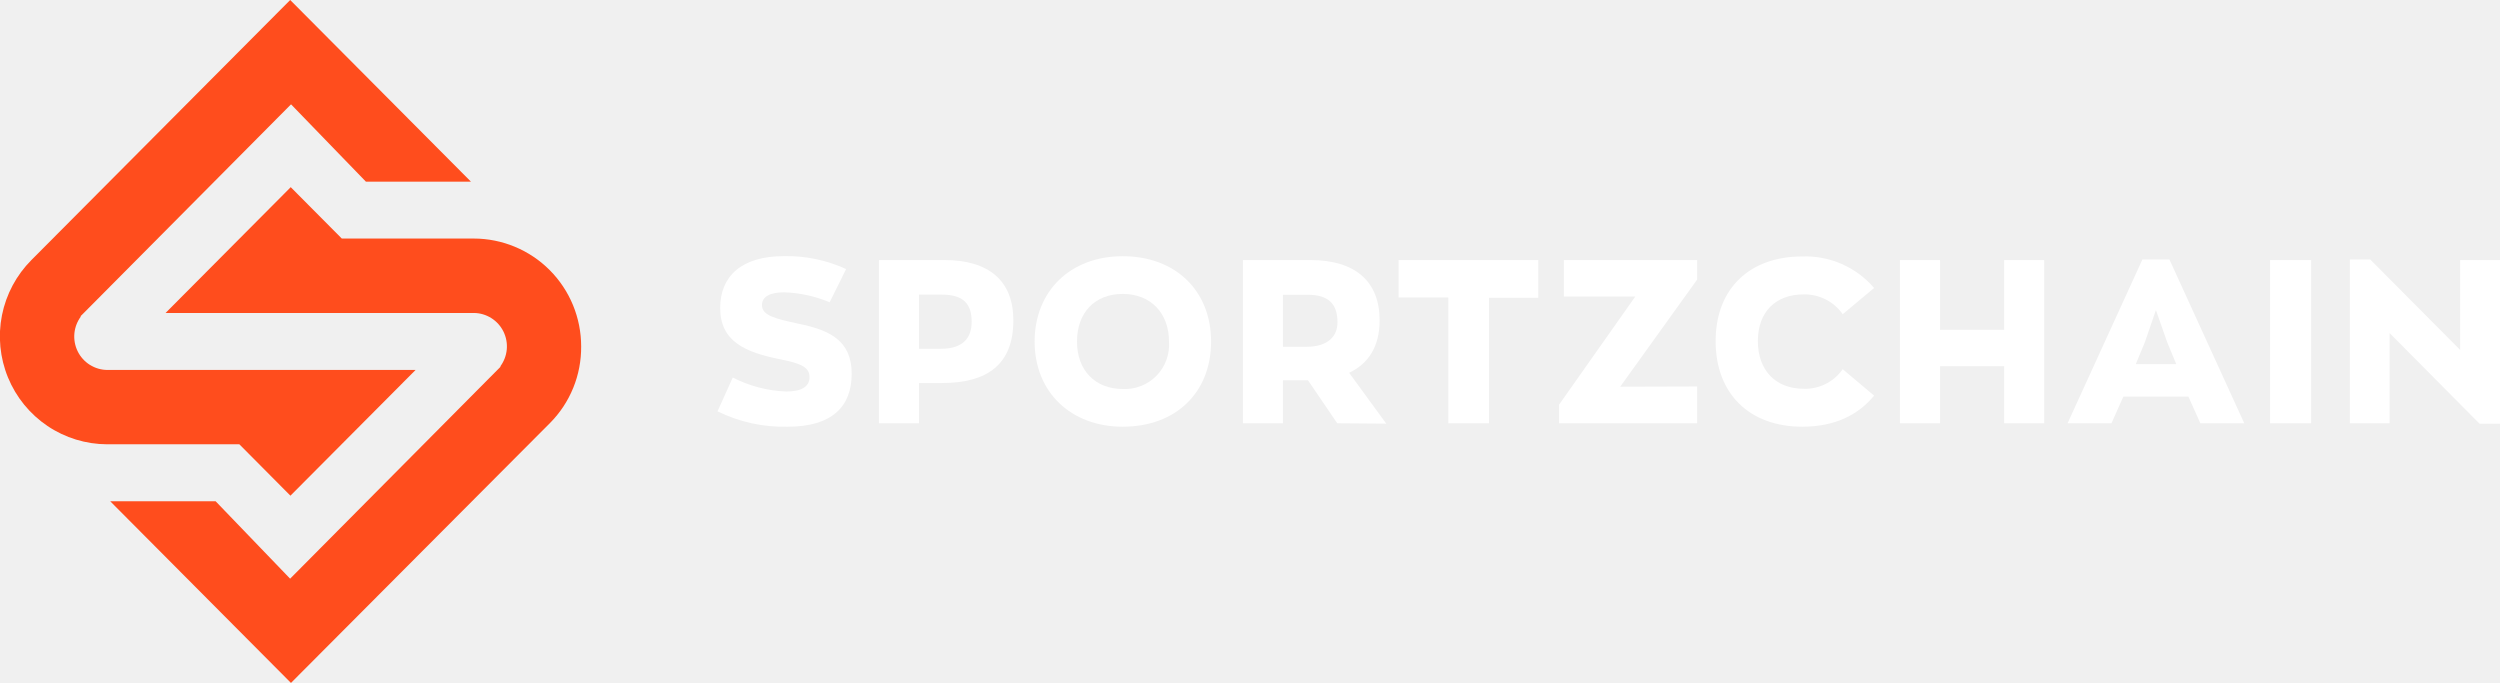
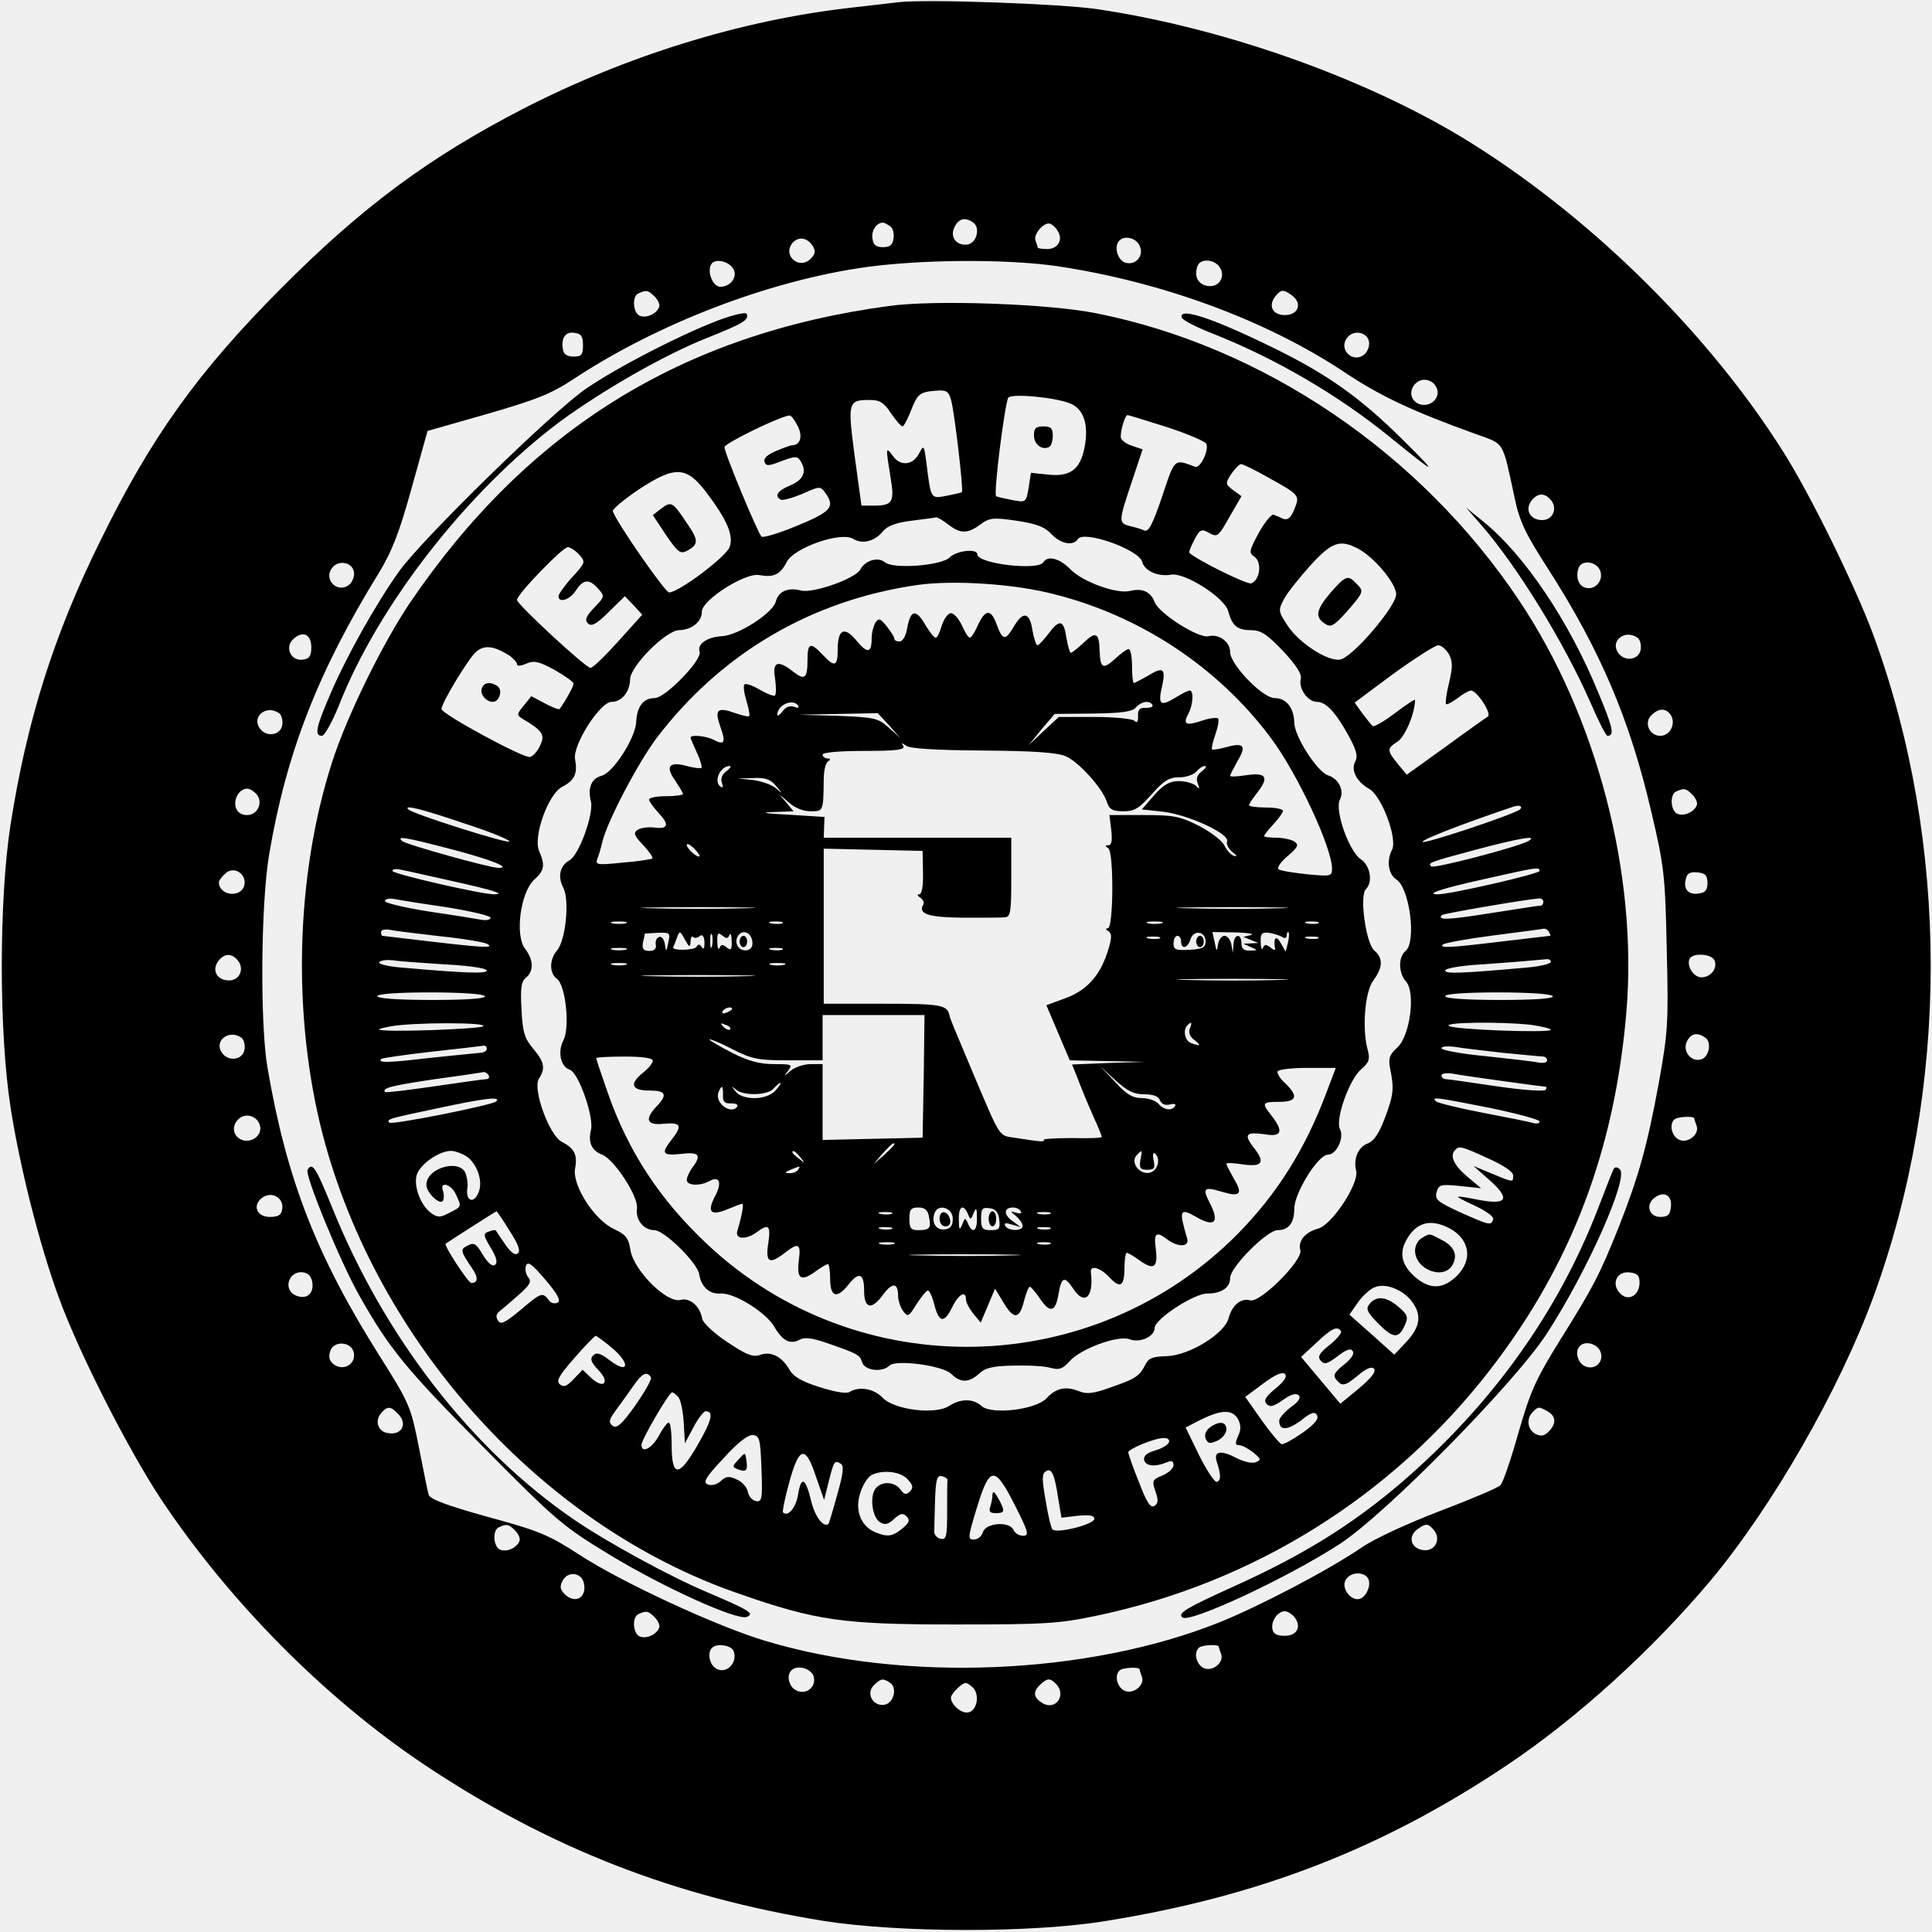
- <svg xmlns="http://www.w3.org/2000/svg" width="205" height="56" viewBox="0 0 205 56" fill="none">
-   <g clip-path="url(#clip0_426_1696)">
-     <path d="M47.655 28.405C47.655 27.244 47.428 26.095 46.987 25.022C46.545 23.95 45.897 22.975 45.08 22.154C44.262 21.333 43.292 20.681 42.224 20.237C41.155 19.792 40.01 19.562 38.854 19.561H38.329H28.028L23.84 15.347L13.576 25.664H38.854C39.36 25.667 39.855 25.812 40.284 26.081C40.714 26.351 41.059 26.735 41.284 27.19C41.508 27.645 41.602 28.154 41.555 28.66C41.508 29.166 41.321 29.648 41.017 30.054H41.066L40.123 31.001L23.79 47.452L17.683 41.105H9.039L23.859 56L45.111 34.676C45.927 33.852 46.573 32.873 47.009 31.796C47.446 30.72 47.665 29.567 47.655 28.405Z" fill="#FF4D1D" />
-     <path d="M9.326 36.432H19.627L23.815 40.647L34.078 30.336H8.801C8.295 30.333 7.799 30.188 7.37 29.919C6.941 29.649 6.595 29.265 6.371 28.81C6.147 28.355 6.053 27.846 6.1 27.34C6.147 26.834 6.334 26.352 6.638 25.946H6.588L7.532 24.999L23.865 8.555L30.003 14.895H38.616L23.796 0L2.575 21.324C1.343 22.56 0.503 24.135 0.161 25.849C-0.18 27.564 -0.007 29.342 0.657 30.958C1.322 32.575 2.449 33.957 3.896 34.932C5.343 35.906 7.046 36.428 8.788 36.432C8.963 36.432 9.139 36.432 9.314 36.432H9.326Z" fill="#FF4D1D" />
-     <path d="M58.837 33.729L60.087 30.957C61.445 31.654 62.938 32.045 64.462 32.105C65.662 32.105 66.381 31.747 66.381 30.92C66.381 30.092 65.631 29.803 64.056 29.477C61.075 28.894 59.056 27.984 59.056 25.25C59.056 22.666 60.787 21.004 64.275 21.004C66.035 20.965 67.781 21.328 69.382 22.064L68.031 24.786C66.842 24.285 65.571 24.008 64.281 23.971C63.137 23.971 62.481 24.334 62.481 25.012C62.481 25.858 63.512 26.122 65.463 26.542C68.056 27.069 69.838 27.934 69.838 30.65C69.838 33.365 68.188 34.99 64.6 34.99C62.606 35.043 60.628 34.611 58.837 33.729Z" fill="white" />
-     <path d="M83.095 26.272C83.095 29.841 81.007 31.409 77.232 31.409H75.357V34.708H72.075V21.324H77.426C81.101 21.324 83.095 23.03 83.095 26.272ZM79.676 26.385C79.676 24.917 79.001 24.159 77.232 24.159H75.357V28.599H77.157C78.964 28.599 79.676 27.708 79.676 26.385Z" fill="white" />
-     <path d="M84.839 28.009C84.839 23.895 87.746 21.01 92.065 21.01C96.384 21.01 99.309 23.832 99.309 28.009C99.309 32.186 96.421 34.99 92.065 34.99C87.821 34.99 84.839 32.161 84.839 28.009ZM95.859 28.009C95.859 25.689 94.371 24.102 92.065 24.102C89.758 24.102 88.314 25.651 88.314 28.009C88.314 30.368 89.802 31.898 92.065 31.898C92.577 31.923 93.088 31.839 93.565 31.651C94.042 31.464 94.475 31.177 94.833 30.809C95.192 30.442 95.468 30.003 95.645 29.52C95.822 29.037 95.895 28.522 95.859 28.009Z" fill="white" />
-     <path d="M109.654 34.708L107.254 31.183H105.203V34.708H101.922V21.324H107.441C111.135 21.324 113.129 23.08 113.129 26.266C113.129 28.398 112.229 29.816 110.629 30.568L113.673 34.739L109.654 34.708ZM105.203 28.436H107.122C108.941 28.436 109.673 27.533 109.673 26.441C109.673 24.949 108.979 24.171 107.216 24.171H105.203V28.436Z" fill="white" />
-     <path d="M118.761 24.391H114.686V21.324H126.137V24.422H122.099V34.708H118.761V24.391Z" fill="white" />
-     <path d="M139.163 31.691V34.708H127.843V33.184L134.094 24.315H128.237V21.324H139.163V22.929L132.856 31.71L139.163 31.691Z" fill="white" />
-     <path d="M140.682 27.972C140.682 23.651 143.482 21.029 147.783 21.029C148.895 20.989 150.002 21.201 151.023 21.648C152.043 22.095 152.95 22.767 153.677 23.613L151.102 25.764C150.741 25.25 150.26 24.833 149.7 24.55C149.141 24.267 148.521 24.126 147.895 24.14C145.601 24.14 144.145 25.576 144.145 27.972C144.145 30.367 145.607 31.879 147.895 31.879C148.521 31.901 149.142 31.766 149.702 31.485C150.262 31.205 150.743 30.788 151.102 30.273L153.677 32.443C152.383 34.011 150.483 34.99 147.783 34.99C143.482 34.99 140.682 32.312 140.682 27.972Z" fill="white" />
-     <path d="M155.796 21.324H159.083V27.044H164.34V21.324H167.622V34.708H164.34V30.029H159.083V34.708H155.796V21.324Z" fill="white" />
-     <path d="M179.448 32.519H174.116L173.141 34.708H169.541L175.679 21.274H177.892L184.03 34.708H180.429L179.448 32.519ZM175.135 29.86H178.454L177.704 28.047L176.785 25.425L175.885 28.047L175.135 29.86Z" fill="white" />
-     <path d="M186.148 21.324H189.511V34.708H186.148V21.324Z" fill="white" />
-     <path d="M205.019 21.324V34.745H203.325L195.949 27.313V34.708H192.687V21.274H194.355L201.731 28.693V21.324H205.019Z" fill="white" />
+ <svg xmlns="http://www.w3.org/2000/svg" version="1.0" width="512pt" height="512pt" viewBox="0 0 512 512" preserveAspectRatio="xMidYMid meet">
+   <g transform="translate(0,512) scale(0.1,-0.1)" fill="#000000" stroke="none">
+     <path d="M2380 5114 c-19 -2 -78 -9 -130 -15 -287 -33 -591 -127 -865 -268 -248 -128 -425 -259 -640 -475 -221 -222 -345 -395 -480 -671 -123 -249 -194 -476 -237 -750 -31 -200 -31 -550 0 -750 25 -160 77 -365 128 -504 54 -148 184 -403 272 -536 182 -272 433 -525 697 -702 330 -220 662 -350 1060 -414 199 -31 549 -32 744 0 407 65 735 192 1066 414 185 124 383 304 537 487 165 197 342 506 433 754 202 552 202 1201 0 1752 -47 128 -168 375 -240 488 -194 307 -495 607 -815 810 -267 170 -657 311 -1004 362 -97 14 -454 27 -526 18z m198 -583 c21 -13 11 -55 -14 -59 -30 -4 -48 21 -34 47 11 22 27 26 48 12z m-220 -10 c8 -4 12 -19 10 -32 -2 -18 -9 -24 -28 -24 -19 0 -26 6 -28 24 -3 20 11 41 28 41 3 0 11 -4 18 -9z m445 -13 c15 -23 1 -48 -28 -48 -14 0 -25 2 -25 4 0 2 -3 11 -6 19 -6 16 23 50 39 44 6 -2 15 -10 20 -19z m-649 -40 c8 -14 7 -21 -6 -34 -30 -30 -75 9 -48 42 16 18 39 15 54 -8z m865 3 c15 -27 -9 -56 -37 -47 -21 7 -31 44 -15 59 13 13 42 7 52 -12z m-1076 -63 c13 -20 -6 -48 -34 -48 -20 0 -36 40 -24 60 10 16 46 8 58 -12z m856 7 c278 -41 556 -143 765 -282 94 -63 182 -104 349 -164 75 -27 68 -15 101 -169 13 -62 29 -95 87 -185 140 -218 219 -403 276 -650 33 -140 36 -165 40 -360 5 -197 3 -221 -21 -355 -31 -168 -53 -247 -107 -384 -51 -127 -67 -157 -155 -298 -64 -103 -78 -134 -110 -245 -20 -71 -41 -133 -48 -139 -6 -7 -78 -37 -159 -68 -84 -32 -173 -73 -207 -96 -89 -61 -273 -157 -380 -200 -349 -139 -833 -159 -1200 -49 -129 38 -385 157 -495 229 -80 52 -106 63 -242 100 -108 30 -154 47 -157 59 -3 9 -14 66 -26 126 -21 106 -24 115 -103 240 -168 266 -247 468 -298 765 -20 115 -18 431 4 564 45 268 129 485 290 746 36 59 55 108 88 227 l42 151 158 45 c134 39 170 53 236 97 240 157 564 275 828 299 149 14 331 12 444 -4z m431 0 c20 -24 3 -57 -28 -53 -27 3 -39 26 -28 54 7 18 40 18 56 -1z m-1495 -81 c9 -9 14 -21 12 -27 -6 -18 -33 -31 -51 -24 -19 7 -22 53 -3 60 20 9 25 8 42 -9z m1689 3 c28 -21 17 -52 -19 -52 -33 0 -45 25 -25 50 15 18 21 19 44 2z m-1879 -132 c0 -25 -4 -30 -25 -30 -16 0 -26 6 -28 18 -6 30 6 49 30 45 18 -2 23 -9 23 -33z m2083 9 c2 -11 -4 -26 -12 -33 -31 -26 -71 14 -45 45 17 21 53 14 57 -12z m182 -134 c0 -25 -30 -41 -53 -29 -39 22 -4 79 35 58 10 -5 18 -18 18 -29z m300 -285 c20 -24 3 -57 -28 -53 -30 3 -41 30 -22 53 16 19 34 19 50 0z m-3172 -191 c2 -11 -4 -26 -12 -33 -31 -26 -71 14 -45 45 17 21 53 14 57 -12z m3301 7 c13 -24 -8 -55 -35 -49 -20 3 -30 29 -20 54 8 20 43 17 55 -5z m-3414 -206 c0 -23 -5 -31 -22 -33 -31 -5 -49 31 -27 53 25 25 49 15 49 -20z m3513 26 c8 -4 12 -19 10 -32 -4 -29 -45 -34 -61 -7 -19 30 19 60 51 39z m-3600 -200 c8 -4 12 -19 10 -32 -4 -29 -45 -34 -61 -7 -19 30 19 60 51 39z m3691 -8 c12 -23 -4 -53 -29 -53 -29 0 -44 35 -24 54 20 21 41 20 53 -1z m-3749 -208 c18 -21 3 -55 -25 -55 -15 0 -26 7 -30 20 -7 23 10 50 30 50 7 0 18 -7 25 -15z m3805 -1 c9 -9 14 -21 12 -27 -6 -18 -33 -31 -51 -24 -19 7 -22 53 -3 60 20 9 25 8 42 -9z m-3837 -237 c-5 -37 -67 -33 -68 5 0 4 7 14 16 22 21 22 56 3 52 -27z m3877 3 c0 -19 -6 -26 -24 -28 -27 -4 -41 12 -33 40 3 14 12 18 31 16 20 -2 26 -8 26 -28z m-3895 -205 c20 -24 3 -57 -28 -53 -30 3 -41 30 -22 53 16 19 34 19 50 0z m3914 -1 c8 -21 -11 -44 -35 -44 -20 0 -39 28 -32 48 7 18 60 15 67 -4z m-3906 -203 c8 -4 12 -19 10 -32 -4 -29 -45 -34 -61 -7 -19 30 19 60 51 39z m3880 0 c20 -12 11 -55 -12 -59 -27 -6 -48 25 -35 49 10 20 26 24 47 10z m-3828 -241 c0 -25 -30 -41 -53 -29 -39 22 -4 79 35 58 10 -5 18 -18 18 -29z m3800 26 c0 -2 3 -11 6 -19 9 -23 -24 -49 -47 -37 -19 10 -26 40 -12 53 7 8 53 10 53 3z m-3742 -239 c-2 -17 -10 -22 -33 -22 -35 0 -47 31 -20 51 25 18 57 0 53 -29z m3680 4 c-2 -20 -8 -26 -28 -26 -30 0 -40 33 -15 51 25 19 47 6 43 -25z m-3600 -202 c3 -28 -16 -43 -42 -33 -38 14 -22 68 18 62 14 -2 22 -12 24 -29z m3517 2 c0 -34 -30 -51 -51 -29 -25 24 -10 60 24 56 21 -2 27 -8 27 -27z m-3407 -188 c4 -29 -28 -47 -53 -29 -12 9 -15 19 -10 35 9 30 59 26 63 -6z m3302 8 c14 -28 -13 -55 -41 -41 -19 10 -26 40 -12 53 13 14 43 7 53 -12z m-3186 -167 c27 -26 12 -58 -25 -52 -27 3 -37 32 -19 53 16 19 25 19 44 -1z m3047 6 c23 -13 24 -33 3 -54 -12 -12 -20 -13 -35 -6 -21 12 -25 40 -7 58 15 15 15 15 39 2z m-2736 -316 c9 -9 14 -21 12 -27 -6 -18 -33 -31 -51 -24 -19 7 -22 53 -3 60 20 9 25 8 42 -9z m2435 1 c20 -24 3 -57 -28 -53 -33 4 -42 36 -16 55 23 17 29 16 44 -2z m-2252 -144 c6 -37 -26 -52 -52 -25 -12 12 -13 20 -5 35 15 28 53 21 57 -10z m2079 13 c6 -17 -6 -45 -23 -51 -21 -7 -47 23 -40 45 9 27 53 30 63 6z m-1892 -100 c9 -9 14 -21 12 -27 -6 -18 -33 -31 -51 -24 -19 7 -22 53 -3 60 20 9 25 8 42 -9z m1695 1 c20 -25 8 -50 -25 -50 -21 0 -31 5 -33 18 -4 21 14 47 33 47 7 0 18 -7 25 -15z m-1486 -90 c13 -34 -24 -66 -50 -44 -15 12 -19 41 -7 52 12 13 51 7 57 -8z m1286 11 c0 -2 3 -11 6 -19 9 -23 -24 -49 -47 -37 -19 10 -26 40 -12 53 7 8 53 10 53 3z m-1074 -78 c9 -28 -20 -52 -47 -37 -19 10 -25 39 -12 52 15 16 52 6 59 -15z m864 18 c0 -2 3 -11 6 -19 9 -23 -24 -49 -47 -37 -19 10 -26 40 -12 53 7 8 53 10 53 3z m-662 -35 c21 -13 11 -55 -15 -59 -30 -4 -49 31 -27 52 18 18 24 19 42 7z m440 -3 c30 -30 -1 -73 -36 -51 -23 14 -25 29 -7 47 20 19 27 20 43 4z m-218 -12 c17 -21 8 -60 -14 -64 -18 -4 -46 21 -46 39 0 10 29 39 39 39 5 0 14 -7 21 -14z" />
+     <path d="M2355 4309 c-548 -74 -957 -328 -1269 -787 -73 -109 -166 -298 -206 -422 -97 -302 -106 -672 -25 -986 144 -553 582 -1038 1102 -1217 206 -72 276 -82 573 -82 238 0 276 2 375 23 417 87 785 317 1044 652 215 278 330 581 361 947 31 366 -78 784 -285 1093 -261 390 -677 672 -1121 760 -125 25 -429 36 -549 19z m166 -251 c9 -36 33 -238 28 -242 -2 -2 -21 -6 -41 -10 -42 -8 -41 -9 -53 88 -6 46 -7 48 -19 25 -16 -32 -50 -36 -70 -7 -19 26 -19 23 -6 -57 11 -66 6 -75 -46 -75 l-31 0 -18 131 c-19 145 -18 149 41 149 25 0 37 -7 55 -35 13 -19 27 -35 31 -35 3 0 14 20 23 44 15 38 22 45 49 49 45 5 49 3 57 -25z m317 -8 c32 -14 46 -51 38 -105 -10 -66 -36 -89 -96 -83 l-48 5 -6 -40 c-7 -39 -7 -39 -44 -32 -20 4 -39 8 -42 10 -8 5 23 246 32 261 8 12 127 1 166 -16z m-724 -59 c14 -27 7 -51 -15 -51 -4 0 -23 -7 -42 -15 -24 -10 -34 -20 -31 -29 4 -12 12 -11 45 2 35 13 42 14 50 1 18 -28 9 -50 -26 -65 -34 -14 -44 -28 -26 -38 5 -3 30 4 57 15 46 21 48 21 61 3 27 -37 16 -50 -74 -87 -48 -20 -91 -33 -95 -29 -10 10 -98 221 -98 237 0 10 143 80 172 84 4 1 14 -12 22 -28z m979 -3 c55 -18 101 -38 104 -44 7 -18 -16 -66 -30 -61 -56 21 -53 24 -87 -78 -25 -74 -36 -95 -47 -91 -8 4 -26 9 -39 12 -30 8 -30 12 5 116 l29 87 -29 10 c-16 5 -29 16 -29 23 0 21 12 58 18 58 3 0 51 -15 105 -32z m269 -134 c83 -46 83 -47 68 -84 -9 -22 -17 -29 -29 -25 -9 4 -20 9 -26 11 -5 2 -23 -19 -39 -48 -26 -48 -27 -53 -11 -64 20 -15 14 -61 -9 -70 -11 -4 -146 63 -164 81 -2 2 4 17 13 34 13 26 19 30 35 21 27 -15 27 -15 60 43 l30 52 -22 16 c-21 16 -21 18 -5 43 10 14 21 26 26 26 5 0 38 -16 73 -36z m-1490 -39 c55 -73 72 -113 62 -144 -9 -26 -135 -121 -161 -121 -10 0 -137 182 -149 215 -2 5 29 31 69 58 96 63 126 62 179 -8z m641 -85 c32 -25 51 -25 85 0 24 18 34 19 96 10 53 -8 74 -16 92 -35 24 -26 58 -33 70 -14 15 25 162 -27 171 -60 6 -24 42 -40 76 -34 36 7 143 -61 152 -97 10 -38 24 -50 60 -50 26 0 42 -10 85 -55 36 -39 51 -62 47 -75 -6 -25 19 -60 43 -60 24 0 50 -28 84 -90 20 -36 25 -54 18 -67 -13 -23 2 -54 37 -74 33 -19 75 -132 60 -161 -15 -29 -10 -65 12 -79 35 -24 53 -165 24 -189 -20 -16 -19 -59 1 -81 26 -29 11 -144 -23 -175 -21 -19 -24 -29 -19 -56 11 -53 9 -70 -14 -131 -15 -40 -29 -61 -45 -67 -26 -10 -39 -41 -31 -73 8 -34 -65 -144 -101 -153 -34 -9 -54 -33 -47 -57 8 -26 -107 -141 -133 -133 -24 7 -48 -13 -57 -47 -10 -41 -104 -99 -164 -101 -38 -1 -49 -5 -58 -25 -15 -29 -27 -36 -97 -60 -39 -14 -58 -16 -77 -8 -35 14 -61 9 -86 -18 -28 -31 -146 -45 -173 -21 -22 20 -55 20 -86 0 -37 -24 -146 -10 -176 22 -23 24 -62 31 -88 15 -8 -5 -38 0 -79 13 -48 15 -70 28 -81 48 -20 34 -49 48 -78 37 -18 -6 -36 1 -85 34 -35 23 -65 51 -67 62 -6 34 -33 57 -58 50 -36 -9 -123 78 -132 131 -5 33 -12 42 -44 57 -52 24 -111 116 -103 160 7 37 -2 54 -35 71 -33 16 -78 140 -61 167 18 28 15 44 -15 80 -23 27 -28 44 -31 104 -3 56 -1 74 12 84 21 18 20 47 -2 76 -28 35 -13 149 23 183 28 25 30 39 14 76 -17 37 23 151 61 171 33 17 41 35 34 73 -7 37 66 152 97 152 27 0 48 27 49 60 0 34 95 130 130 130 33 1 60 22 60 49 0 31 115 104 152 97 38 -7 56 1 73 35 20 38 144 81 176 61 24 -15 57 -7 79 20 11 14 35 23 75 28 33 4 63 8 66 9 4 0 18 -8 32 -19z m1086 -64 c42 -22 101 -92 101 -121 0 -32 -117 -169 -149 -173 -33 -5 -108 44 -138 89 -26 40 -26 41 -10 72 10 18 42 58 71 90 56 61 77 68 125 43z m-2064 -16 c17 -19 17 -21 -19 -60 -20 -22 -36 -45 -36 -50 0 -19 30 -10 46 15 20 30 35 32 59 5 18 -20 18 -21 -10 -50 -22 -23 -26 -33 -17 -42 9 -9 22 -3 55 30 l43 42 23 -24 23 -25 -63 -70 c-35 -39 -68 -71 -74 -71 -13 0 -195 169 -195 180 0 15 121 140 135 140 6 0 20 -9 30 -20z m-187 -266 c12 -8 22 -19 22 -24 0 -6 10 -5 24 1 20 9 33 7 75 -16 28 -16 51 -32 51 -37 0 -7 -21 -45 -37 -67 -2 -2 -19 4 -39 15 l-36 19 -20 -25 c-19 -23 -19 -25 -3 -35 52 -31 60 -42 47 -69 -6 -15 -18 -29 -27 -32 -14 -6 -235 114 -235 127 0 16 72 135 92 152 22 18 45 16 86 -9z m2492 2 c10 -20 10 -34 0 -76 -7 -28 -10 -53 -8 -56 3 -2 16 5 31 16 14 11 30 20 35 20 16 0 56 -61 45 -69 -5 -3 -56 -39 -112 -80 l-103 -74 -24 29 c-29 36 -29 40 0 59 20 13 46 76 46 110 0 3 -23 -12 -52 -34 -29 -22 -56 -38 -60 -35 -4 3 -16 18 -28 34 l-20 28 102 76 c57 41 110 75 119 76 9 0 21 -11 29 -24z m188 -411 c-12 -12 -258 -94 -258 -86 0 7 109 49 240 93 16 6 27 1 18 -7z m-2801 -36 c68 -22 123 -44 123 -49 0 -8 -257 73 -268 85 -13 13 33 2 145 -36z m-29 -70 c106 -28 158 -49 123 -49 -23 0 -245 62 -255 71 -17 15 9 10 132 -22z m2852 22 c-26 -15 -250 -74 -257 -67 -10 9 -6 11 117 44 117 31 169 40 140 23z m-2851 -106 c108 -24 143 -35 110 -35 -33 0 -269 54 -269 62 0 5 10 6 23 3 12 -2 73 -16 136 -30z m2881 27 c0 -8 -237 -62 -269 -62 -36 0 8 15 121 40 142 32 148 33 148 22z m-2892 -97 c61 -10 112 -22 112 -27 0 -6 -12 -8 -27 -5 -16 3 -79 13 -140 22 -62 10 -113 22 -113 27 0 6 12 8 28 5 15 -3 78 -13 140 -22z m2902 15 c0 -5 -3 -10 -7 -10 -5 0 -64 -9 -133 -20 -113 -18 -142 -19 -129 -5 4 4 219 41 257 44 6 1 12 -3 12 -9z m-2925 -91 c61 -6 117 -16 125 -20 22 -12 -4 -11 -150 6 -69 8 -126 15 -127 15 -2 0 -3 5 -3 10 0 6 10 8 23 6 12 -3 72 -10 132 -17z m2940 11 c3 -5 5 -10 3 -10 -2 0 -59 -7 -128 -15 -141 -17 -166 -18 -156 -8 4 4 64 15 134 24 70 9 130 17 134 18 4 0 10 -3 13 -9z m-2922 -86 c59 -3 107 -10 107 -16 0 -9 -57 -7 -228 8 -34 3 -60 9 -57 14 3 5 20 7 38 5 17 -3 80 -7 140 -11z m2927 7 c0 -5 -28 -12 -62 -15 -180 -16 -218 -17 -218 -8 0 6 42 13 93 16 86 6 144 11 175 14 6 1 12 -2 12 -7z m-2825 -91 c4 -6 -45 -10 -139 -10 -91 0 -146 4 -146 10 0 6 53 10 139 10 83 0 142 -4 146 -10z m2830 0 c4 -6 -45 -10 -139 -10 -91 0 -146 4 -146 10 0 6 53 10 139 10 83 0 142 -4 146 -10z m-2835 -80 c-13 -7 -247 -16 -275 -9 -5 1 8 5 30 9 60 11 263 11 245 0z m2778 4 c28 -4 52 -10 52 -13 0 -9 -253 0 -270 10 -18 10 139 12 218 3z m-2768 -64 c0 -5 -8 -10 -17 -10 -10 -1 -72 -7 -138 -14 -110 -13 -136 -13 -124 -2 2 2 63 11 134 19 72 8 133 15 138 16 4 0 7 -3 7 -9z m2692 -10 c54 -5 102 -10 108 -10 5 0 10 -5 10 -10 0 -6 -10 -8 -22 -6 -13 3 -76 10 -140 17 -65 6 -118 16 -118 21 0 5 15 6 33 4 17 -3 76 -10 129 -16z m-2687 -60 c3 -5 0 -10 -7 -10 -7 0 -69 -9 -138 -19 -69 -10 -127 -17 -129 -15 -11 10 16 17 131 34 67 9 126 18 130 19 4 0 10 -3 13 -9z m2688 -15 c59 -8 110 -15 113 -15 3 0 3 -4 0 -8 -3 -5 -60 -1 -128 9 -68 10 -129 19 -135 19 -7 0 -13 4 -13 10 0 5 12 7 28 5 15 -3 76 -12 135 -20z m-2668 -54 c-12 -10 -277 -63 -283 -56 -9 9 0 11 123 37 130 28 174 33 160 19z m2633 -17 c72 -15 132 -31 132 -36 0 -5 -8 -7 -17 -4 -10 3 -70 15 -133 27 -63 12 -119 26 -124 30 -14 13 -5 12 142 -17z m-4 -134 c40 -18 66 -35 66 -45 0 -19 1 -19 -57 5 l-48 20 42 -37 c56 -50 48 -67 -27 -53 -72 14 -72 13 -12 -15 32 -15 52 -30 49 -37 -6 -16 -8 -16 -89 20 -58 27 -66 33 -61 52 6 21 10 22 62 17 l56 -6 -38 32 c-35 30 -46 55 -30 70 10 11 17 9 87 -23z m-2707 5 c27 -19 43 -64 32 -93 -13 -35 -37 -25 -30 12 1 6 0 20 -4 33 -11 44 -105 20 -105 -27 0 -21 36 -55 44 -42 3 6 3 17 0 26 -10 27 22 18 34 -9 16 -34 16 -32 -17 -49 -24 -13 -31 -13 -48 -1 -27 19 -47 69 -39 100 7 28 59 65 91 65 11 0 30 -7 42 -15z m113 -196 c22 -34 30 -53 23 -60 -7 -7 -18 0 -34 23 -12 18 -24 35 -25 37 -2 2 -10 1 -19 -3 -15 -5 -14 -10 5 -42 15 -24 19 -39 13 -45 -7 -7 -18 1 -33 25 -18 31 -24 34 -41 25 -20 -10 -19 -14 12 -60 17 -24 16 -39 -2 -39 -8 0 -73 99 -68 104 5 4 133 86 135 86 1 0 17 -23 34 -51z m2491 6 c54 -29 63 -83 20 -126 -35 -34 -68 -37 -105 -8 -39 31 -49 64 -31 99 26 50 64 62 116 35z m-2363 -197 c-8 -4 -18 -2 -24 7 -16 21 -20 20 -75 -27 -41 -34 -52 -39 -59 -28 -7 10 -5 18 4 25 7 6 30 25 50 43 31 27 35 36 26 47 -7 8 -9 22 -6 31 5 12 16 4 51 -37 32 -38 42 -55 33 -61z m2262 5 c28 -36 25 -68 -12 -108 l-33 -35 -59 53 -60 53 23 33 c13 18 33 36 45 40 28 11 72 -6 96 -36z m-186 -81 c2 -4 -11 -21 -30 -36 -28 -22 -33 -31 -24 -42 10 -11 17 -9 45 12 23 18 35 22 40 13 5 -7 -5 -21 -24 -36 -25 -20 -29 -28 -20 -39 16 -19 23 -18 59 12 21 18 35 23 41 17 7 -7 -6 -24 -39 -52 l-50 -41 -52 62 -52 62 41 38 c40 38 55 45 65 30z m-1930 -46 c48 -41 41 -69 -8 -31 -25 19 -35 22 -44 13 -9 -9 -6 -18 14 -39 32 -33 14 -52 -20 -20 l-22 21 -24 -25 c-18 -19 -26 -22 -36 -14 -11 9 -3 23 38 70 28 32 54 59 57 59 3 -1 24 -16 45 -34z m1756 -106 c-27 -22 -32 -32 -23 -41 9 -9 19 -6 43 11 21 15 35 19 42 12 6 -6 -1 -17 -21 -31 -17 -13 -31 -29 -31 -36 0 -27 21 -26 57 0 27 22 37 25 43 15 6 -10 -6 -24 -38 -47 -26 -18 -51 -32 -56 -30 -5 2 -29 30 -53 64 l-43 61 47 35 c32 24 51 32 58 26 7 -7 -2 -20 -25 -39z m-1655 30 c3 -5 -16 -38 -41 -74 -37 -52 -50 -63 -61 -54 -11 9 -9 16 10 42 13 17 33 46 46 64 23 33 35 39 46 22z m73 -53 c6 -7 12 -37 14 -67 l3 -55 23 43 c12 23 27 42 32 42 22 0 17 -23 -21 -89 -50 -87 -69 -87 -69 0 0 32 -3 59 -8 59 -4 0 -16 -16 -26 -35 -18 -33 -46 -48 -46 -24 0 14 73 139 81 139 4 0 11 -6 17 -13z m1483 -58 c8 -16 8 -28 0 -45 -8 -19 -8 -24 3 -24 8 0 24 -9 37 -19 21 -17 22 -20 7 -26 -9 -4 -30 1 -47 9 -45 24 -65 21 -57 -6 12 -37 12 -51 1 -55 -6 -2 -27 30 -47 70 l-36 74 41 21 c55 27 83 27 98 1z m-1263 -132 c3 -81 1 -88 -15 -85 -10 2 -19 13 -21 24 -2 12 -15 27 -29 33 -21 10 -29 9 -43 -4 -10 -9 -24 -13 -34 -9 -14 5 -7 18 41 69 37 41 65 63 78 62 18 -2 20 -10 23 -90z m1080 71 c-3 -7 -19 -17 -37 -22 -21 -6 -31 -14 -29 -25 4 -17 30 -19 61 -6 12 5 17 3 17 -8 0 -8 -13 -20 -29 -27 -27 -11 -29 -14 -19 -42 8 -23 8 -32 -3 -39 -10 -6 -20 9 -41 64 -16 39 -28 75 -28 78 0 9 70 38 93 38 11 1 17 -4 15 -11z m-935 -93 l21 -60 12 48 c14 56 16 58 32 48 9 -5 7 -25 -9 -81 -11 -41 -22 -76 -23 -78 -13 -12 -36 18 -46 59 -15 63 -27 69 -35 18 -6 -35 -27 -60 -40 -47 -2 2 5 39 17 81 26 95 43 98 71 12z m642 -60 l8 -47 43 5 c32 3 44 1 44 -8 0 -15 -100 -40 -111 -28 -4 5 -12 39 -18 77 -10 56 -10 71 1 77 15 10 23 -8 33 -76z m-400 55 c15 -16 16 -23 6 -33 -10 -9 -15 -8 -25 6 -16 21 -49 22 -65 3 -17 -20 -10 -77 11 -90 13 -8 22 -6 38 9 16 15 23 16 33 6 9 -10 7 -16 -12 -32 -27 -22 -40 -23 -75 -8 -36 17 -51 59 -36 103 6 20 19 40 28 46 29 16 78 11 97 -10z m106 -2 c-1 -5 -1 -42 -1 -84 0 -66 -2 -75 -17 -72 -10 2 -18 11 -17 21 0 9 1 47 2 83 2 53 5 65 18 62 8 -2 15 -6 15 -10z m179 -68 c36 -71 38 -80 21 -80 -10 0 -21 7 -25 15 -9 24 -73 20 -81 -5 -3 -11 -14 -20 -24 -20 -17 0 -16 6 8 85 34 111 47 112 101 5z" />
+     <path d="M2740 3966 c0 -24 23 -41 41 -30 5 3 9 16 9 30 0 19 -5 24 -25 24 -20 0 -25 -5 -25 -24z" />
+     <path d="M1752 3772 l-22 -17 35 -53 c31 -45 38 -51 55 -42 32 17 32 28 0 74 -38 57 -41 58 -68 38z" />
+     <path d="M2517 3643 c-21 -22 -150 -32 -172 -13 -18 15 -52 5 -65 -19 -12 -24 -125 -64 -157 -56 -35 9 -60 -2 -67 -29 -8 -31 -100 -90 -143 -92 -39 -2 -66 -21 -59 -41 8 -21 -91 -123 -119 -123 -30 0 -47 -22 -49 -63 -2 -43 -61 -135 -92 -143 -27 -7 -37 -32 -28 -68 8 -33 -32 -143 -57 -156 -25 -14 -32 -43 -16 -73 17 -33 6 -140 -17 -166 -20 -23 -21 -60 0 -75 23 -17 35 -129 17 -163 -16 -31 -7 -70 17 -78 23 -7 65 -126 56 -160 -8 -32 2 -55 30 -65 32 -13 97 -112 92 -143 -4 -30 18 -57 46 -57 26 0 114 -86 119 -117 5 -33 27 -53 56 -51 36 3 120 -49 143 -88 22 -38 42 -48 68 -34 13 7 33 4 71 -9 84 -29 88 -32 94 -52 7 -21 53 -27 72 -8 17 17 142 0 164 -22 24 -24 47 -24 74 1 16 15 36 20 90 21 39 1 83 -1 99 -6 23 -6 32 -3 50 17 28 33 128 70 159 59 28 -11 67 7 67 30 0 23 105 92 140 91 37 0 60 16 60 41 0 29 98 127 126 127 29 0 44 19 44 57 0 41 63 143 89 143 23 0 44 45 32 68 -13 25 25 132 56 158 21 18 24 27 18 50 -16 56 -8 155 14 185 26 35 27 60 3 80 -22 19 -40 145 -22 163 19 19 11 63 -14 79 -31 21 -70 131 -55 158 12 24 -3 55 -31 64 -29 9 -90 104 -90 140 -1 39 -21 65 -52 65 -32 0 -118 89 -118 122 0 27 -30 49 -57 42 -26 -7 -131 60 -143 90 -10 28 -33 38 -65 30 -35 -9 -126 24 -158 57 -28 29 -60 38 -72 19 -14 -23 -175 -4 -175 21 0 16 -55 10 -73 -8z m278 -98 c228 -58 431 -192 571 -378 71 -94 164 -293 164 -349 0 -20 -3 -21 -65 -15 -36 4 -70 9 -76 13 -6 3 3 18 23 35 28 24 31 30 18 39 -8 5 -30 10 -47 10 -18 0 -33 2 -33 4 0 3 11 17 25 32 14 15 25 31 25 35 0 5 -20 9 -45 9 -25 0 -45 3 -45 6 0 3 9 17 20 31 34 43 27 56 -25 49 -25 -4 -45 -5 -45 -2 0 3 9 20 20 40 24 40 16 49 -30 36 -19 -5 -36 -8 -38 -6 -2 3 2 20 9 40 7 20 10 38 7 42 -4 3 -23 1 -43 -6 -42 -14 -51 -10 -36 18 13 24 15 62 4 62 -5 0 -22 -9 -40 -20 -38 -23 -45 -17 -33 33 10 46 2 51 -38 26 -18 -10 -35 -19 -37 -19 -3 0 -5 20 -5 45 0 25 -4 45 -9 45 -4 0 -20 -11 -36 -26 -32 -29 -39 -26 -41 22 -1 47 -10 52 -42 21 -16 -15 -31 -27 -34 -27 -3 0 -8 18 -12 40 -7 48 -18 50 -48 10 -12 -16 -25 -30 -29 -30 -3 0 -9 18 -13 40 -7 48 -25 51 -49 10 -23 -39 -30 -38 -46 6 -15 41 -30 40 -50 -4 -8 -18 -17 -32 -21 -32 -4 0 -13 15 -21 33 -8 17 -21 32 -29 32 -8 0 -18 -15 -24 -32 -5 -18 -12 -33 -16 -33 -5 0 -17 16 -29 36 -24 41 -38 38 -47 -11 -3 -20 -12 -35 -20 -35 -8 0 -14 3 -14 8 0 4 -9 18 -20 32 -17 21 -21 23 -30 10 -5 -8 -10 -27 -10 -41 0 -40 -11 -42 -40 -7 -32 39 -50 31 -50 -23 0 -46 -8 -48 -40 -14 -32 34 -40 32 -40 -13 0 -50 -7 -56 -38 -32 -40 32 -56 27 -48 -18 3 -22 3 -41 0 -45 -3 -3 -21 4 -40 15 -19 11 -38 18 -41 14 -4 -3 -1 -23 5 -43 6 -20 10 -39 7 -41 -2 -2 -19 2 -39 9 -45 16 -53 8 -37 -37 15 -41 11 -50 -17 -35 -21 11 -62 15 -62 6 0 -2 8 -20 17 -40 9 -19 14 -37 12 -40 -3 -2 -21 0 -39 5 -46 13 -58 -1 -31 -38 11 -17 21 -33 21 -36 0 -3 -20 -6 -45 -6 -25 0 -45 -4 -45 -9 0 -4 11 -20 25 -35 30 -32 26 -44 -12 -39 -15 2 -35 -1 -43 -6 -12 -8 -10 -15 14 -40 16 -17 27 -33 25 -36 -3 -2 -38 -8 -79 -11 -67 -7 -73 -6 -67 10 4 10 10 30 13 44 13 55 94 209 144 276 172 226 412 366 693 406 95 13 255 3 362 -25z m-680 -295 c4 -6 -1 -7 -11 -3 -11 4 -22 -1 -30 -12 -8 -10 -14 -14 -14 -9 0 26 42 44 55 24z m939 2 c3 -5 -5 -8 -17 -8 -17 1 -22 -5 -21 -22 0 -16 -3 -19 -10 -12 -5 5 -53 10 -105 10 l-95 0 -40 -37 -40 -38 34 42 35 41 101 1 c77 1 105 5 114 16 14 16 36 20 44 7z m-698 -54 l29 -33 -30 27 c-28 25 -37 27 -135 31 l-105 3 106 2 105 2 30 -32z m247 -67 c134 -1 197 -5 221 -15 35 -15 99 -86 110 -123 6 -18 15 -23 43 -23 30 0 42 8 75 45 32 36 46 45 73 45 18 0 38 7 45 15 7 8 17 15 23 15 6 0 2 -6 -8 -14 -12 -9 -16 -19 -11 -32 6 -15 5 -17 -5 -6 -7 6 -27 12 -45 12 -24 0 -40 -9 -65 -37 l-33 -38 55 -6 c65 -7 178 -58 171 -79 -3 -7 4 -20 14 -28 12 -9 14 -13 4 -10 -8 2 -19 15 -25 27 -6 13 -36 36 -67 52 -51 26 -68 29 -148 29 l-90 0 5 -40 c3 -28 1 -40 -8 -40 -9 0 -9 -2 0 -8 15 -9 14 -212 -1 -212 -7 0 -6 -4 2 -8 9 -7 9 -19 -4 -58 -21 -63 -57 -101 -115 -121 l-46 -17 31 -73 31 -73 100 -2 100 -2 -97 -3 -97 -4 11 -27 c18 -47 26 -66 47 -114 12 -26 21 -49 21 -51 0 -3 -36 -4 -79 -3 -44 0 -77 -2 -75 -5 3 -6 -7 -5 -78 6 -42 6 -36 -2 -111 175 -48 114 -60 142 -61 150 -6 27 -24 30 -175 30 l-158 0 0 205 0 206 131 -3 131 -3 1 -57 c1 -37 -3 -58 -10 -58 -6 0 -5 -4 3 -9 7 -5 11 -13 8 -18 -15 -25 13 -34 104 -35 52 0 102 0 112 1 15 1 17 13 17 106 l0 105 -249 0 -248 0 1 28 1 27 -95 6 c-63 3 -77 6 -41 7 l54 2 -19 23 -19 22 26 -22 c15 -14 38 -23 57 -23 34 0 34 -1 35 85 0 22 5 43 11 47 8 5 7 8 -1 8 -7 0 -13 5 -13 10 0 6 44 10 111 10 85 0 108 3 103 13 -6 9 -5 9 7 1 9 -8 78 -12 202 -13z m-678 -55 c-11 -8 -16 -19 -12 -30 4 -10 3 -15 -3 -11 -20 13 -2 55 24 55 5 0 1 -6 -9 -14z m131 -38 c19 -23 19 -23 -1 -6 -11 9 -38 18 -60 21 l-40 4 41 1 c31 2 45 -3 60 -20z m-202 -187 c-5 -6 -34 20 -34 30 0 5 8 1 18 -8 10 -10 17 -20 16 -22z m119 -138 c-68 -2 -178 -2 -245 0 -68 1 -13 3 122 3 135 0 190 -2 123 -3z m1415 0 c-64 -2 -172 -2 -240 0 -68 1 -15 3 117 3 132 0 187 -2 123 -3z m-1730 -40 c-10 -2 -26 -2 -35 0 -10 3 -2 5 17 5 19 0 27 -2 18 -5z m415 0 c-7 -2 -21 -2 -30 0 -10 3 -4 5 12 5 17 0 24 -2 18 -5z m1005 0 c-10 -2 -26 -2 -35 0 -10 3 -2 5 17 5 19 0 27 -2 18 -5z m415 0 c-7 -2 -21 -2 -30 0 -10 3 -4 5 12 5 17 0 24 -2 18 -5z m-1722 -51 c-5 -25 -6 -26 -9 -4 -2 13 -9 21 -15 19 -7 -2 -11 -11 -9 -21 2 -10 -4 -16 -17 -16 -16 0 -20 5 -17 23 3 12 5 22 5 23 1 0 16 1 35 2 31 1 33 0 27 -26z m59 2 c0 11 3 16 7 13 3 -4 11 -3 17 2 7 6 12 1 13 -16 0 -16 -2 -21 -7 -13 -5 8 -10 9 -14 1 -6 -10 -67 -11 -62 -1 2 3 6 14 10 25 7 19 8 19 21 -5 12 -21 14 -22 15 -6z m57 -11 c-3 -10 -5 -4 -5 12 0 17 2 24 5 18 2 -7 2 -21 0 -30z m46 29 c3 7 6 0 6 -16 1 -23 -2 -26 -13 -17 -11 9 -15 9 -19 -1 -3 -7 -6 0 -6 16 -1 23 2 26 13 17 11 -9 15 -9 19 1z m60 -13 c3 -13 0 -22 -9 -26 -20 -7 -38 11 -31 31 9 23 34 20 40 -5z m1202 -4 c0 -16 -8 -20 -42 -22 -37 -2 -43 0 -43 17 0 11 5 20 10 20 6 0 10 -7 10 -15 0 -22 18 -18 25 6 8 26 40 21 40 -6z m120 17 l-20 -5 20 -8 20 -8 -20 -1 -20 -1 20 -9 c19 -8 19 -9 -2 -9 -17 -1 -23 5 -23 19 0 28 -20 25 -21 -2 l-2 -23 -4 23 c-2 12 -11 22 -18 22 -7 0 -15 -10 -17 -22 -3 -21 -4 -21 -9 5 l-6 27 61 -1 c33 -1 52 -4 41 -7z m83 -5 c7 -5 12 -3 12 4 0 7 2 10 5 8 2 -3 1 -15 -2 -28 l-6 -23 -13 23 c-12 22 -20 14 -15 -15 1 -5 -4 -4 -12 3 -12 9 -16 9 -20 -1 -3 -7 -6 0 -6 15 -1 23 3 27 22 25 12 -2 28 -7 35 -11z m-325 -4 c-7 -2 -21 -2 -30 0 -10 3 -4 5 12 5 17 0 24 -2 18 -5z m420 0 c-7 -2 -21 -2 -30 0 -10 3 -4 5 12 5 17 0 24 -2 18 -5z m-1835 -30 c-10 -2 -26 -2 -35 0 -10 3 -2 5 17 5 19 0 27 -2 18 -5z m415 0 c-7 -2 -21 -2 -30 0 -10 3 -4 5 12 5 17 0 24 -2 18 -5z m-415 -40 c-10 -2 -26 -2 -35 0 -10 3 -2 5 17 5 19 0 27 -2 18 -5z m420 0 c-10 -2 -26 -2 -35 0 -10 3 -2 5 17 5 19 0 27 -2 18 -5z m-105 -30 c-68 -2 -178 -2 -245 0 -68 1 -13 3 122 3 135 0 190 -2 123 -3z m1415 -10 c-64 -2 -172 -2 -240 0 -68 1 -15 3 117 3 132 0 187 -2 123 -3z m-1448 -77 c0 -2 -7 -7 -16 -10 -8 -3 -12 -2 -9 4 6 10 25 14 25 6z m508 -178 l-3 -163 -132 -3 -133 -3 0 101 0 100 -32 0 c-17 0 -41 -8 -52 -17 -20 -17 -20 -17 -7 0 12 16 9 17 -38 17 -37 0 -68 8 -111 30 -33 17 -60 33 -60 35 0 3 27 -8 60 -25 53 -27 69 -30 150 -30 l90 0 0 60 0 60 135 0 135 0 -2 -162z m-513 124 c-3 -3 -11 0 -18 7 -9 10 -8 11 6 5 10 -3 15 -9 12 -12z m1218 2 c-4 -11 1 -22 12 -30 20 -15 16 -18 -9 -8 -16 6 -22 35 -9 47 11 11 13 8 6 -9z m-1423 -85 c0 -6 -11 -20 -25 -31 -38 -30 -32 -48 15 -48 45 0 50 -11 20 -42 -33 -35 -26 -51 20 -46 45 4 49 -5 20 -42 -29 -37 -25 -43 25 -38 48 6 55 -3 30 -36 -8 -11 -15 -26 -15 -33 0 -15 34 -17 60 -3 27 15 34 -4 15 -40 -22 -42 -12 -53 32 -35 19 8 38 15 40 15 5 0 -1 -32 -13 -72 -7 -23 24 -24 52 -3 31 23 37 18 30 -30 -8 -51 3 -57 44 -25 36 28 43 25 37 -20 -6 -49 5 -57 42 -31 16 12 32 21 35 21 3 0 6 -18 6 -40 0 -47 18 -53 48 -15 28 36 42 31 42 -15 0 -49 20 -53 51 -10 24 32 39 31 39 -4 0 -12 6 -30 13 -40 13 -17 15 -16 36 18 13 20 26 36 30 36 4 0 12 -17 17 -37 12 -48 26 -51 47 -8 17 35 37 47 37 21 0 -8 9 -24 19 -37 l20 -24 19 45 19 45 23 -38 c27 -45 42 -43 54 6 5 20 12 37 15 37 3 0 15 -14 26 -30 27 -41 42 -38 50 10 8 46 16 50 39 15 30 -46 55 -23 47 43 -3 20 24 14 49 -13 29 -31 40 -24 40 26 0 21 3 39 6 39 3 0 19 -9 35 -21 37 -26 48 -18 42 31 -6 43 1 48 31 25 28 -21 59 -20 52 3 -22 75 -20 82 24 57 50 -29 63 -14 35 39 -19 37 -14 42 32 28 49 -15 58 -7 33 34 -11 20 -20 37 -20 40 0 3 20 2 45 -2 52 -7 59 6 25 48 -24 32 -17 39 32 32 45 -8 50 8 18 49 -27 34 -26 37 20 37 47 0 52 15 15 50 -13 12 -22 27 -19 31 3 5 39 9 80 9 l74 0 -25 -66 c-56 -149 -130 -267 -234 -373 -383 -388 -1007 -402 -1405 -30 -126 118 -210 245 -265 402 -17 49 -31 90 -31 93 0 2 34 4 75 4 48 0 75 -4 75 -11z m1302 -89 c24 0 38 -5 42 -16 4 -10 14 -14 26 -11 11 3 18 1 14 -4 -8 -14 -30 -11 -44 6 -7 8 -27 15 -44 15 -25 0 -41 10 -71 43 l-40 42 40 -37 c32 -29 49 -38 77 -38z m-977 10 c-23 -26 -87 -27 -106 -2 -11 14 -11 15 1 5 19 -18 85 -16 100 2 7 8 15 15 18 15 3 0 -3 -9 -13 -20z m-139 -12 c-1 -17 4 -23 21 -22 12 0 20 -3 17 -8 -15 -24 -61 9 -50 37 8 21 13 19 12 -7z m454 -131 c0 -2 -12 -14 -27 -28 l-28 -24 24 28 c23 25 31 32 31 24z m-249 -34 c13 -16 12 -17 -3 -4 -10 7 -18 15 -18 17 0 8 8 3 21 -13z m901 -8 c-3 -21 0 -25 18 -25 19 0 22 4 17 26 -3 16 -1 22 5 16 15 -15 5 -46 -16 -50 -26 -5 -50 26 -35 45 16 18 17 17 11 -12z m-907 -25 c-3 -5 -14 -10 -23 -9 -14 0 -13 2 3 9 27 11 27 11 20 0z m347 -125 c6 -30 2 -35 -29 -35 -19 0 -23 5 -23 30 0 25 4 30 24 30 17 0 25 -7 28 -25z m63 -5 c0 -18 -6 -26 -21 -28 -23 -3 -37 18 -27 44 10 25 48 13 48 -16z m40 13 c7 -17 8 -16 15 2 7 17 9 14 9 -12 1 -36 -12 -44 -24 -15 -7 16 -8 15 -15 -3 -7 -17 -9 -14 -9 13 -1 35 12 43 24 15z m83 -15 c3 -24 0 -28 -22 -28 -22 0 -26 4 -26 31 0 26 3 30 23 27 16 -2 23 -11 25 -30z m57 22 c4 -6 -1 -7 -12 -4 -17 5 -17 5 0 -9 9 -8 17 -19 17 -26 0 -14 -37 -14 -46 0 -4 8 1 9 17 4 l24 -7 -23 17 c-23 17 -22 35 3 35 8 0 17 -4 20 -10z m-342 -7 c-7 -2 -21 -2 -30 0 -10 3 -4 5 12 5 17 0 24 -2 18 -5z m420 0 c-7 -2 -21 -2 -30 0 -10 3 -4 5 12 5 17 0 24 -2 18 -5z m-420 -40 c-7 -2 -21 -2 -30 0 -10 3 -4 5 12 5 17 0 24 -2 18 -5z m420 0 c-7 -2 -21 -2 -30 0 -10 3 -4 5 12 5 17 0 24 -2 18 -5z m-415 -40 c-10 -2 -26 -2 -35 0 -10 3 -2 5 17 5 19 0 27 -2 18 -5z m415 0 c-7 -2 -21 -2 -30 0 -10 3 -4 5 12 5 17 0 24 -2 18 -5z m-105 -30 c-64 -2 -172 -2 -240 0 -68 1 -15 3 117 3 132 0 187 -2 123 -3z" />
+     <path d="M1960 2625 c0 -8 5 -15 10 -15 6 0 10 7 10 15 0 8 -4 15 -10 15 -5 0 -10 -7 -10 -15z" />
+     <path d="M3170 2625 c0 -8 5 -15 10 -15 6 0 10 7 10 15 0 8 -4 15 -10 15 -5 0 -10 -7 -10 -15z" />
+     <path d="M2490 1891 c0 -12 6 -21 16 -21 9 0 14 7 12 17 -5 25 -28 28 -28 4z" />
+     <path d="M2620 1890 c0 -11 5 -20 10 -20 6 0 10 9 10 20 0 11 -4 20 -10 20 -5 0 -10 -9 -10 -20z" />
+     <path d="M3525 3548 c-38 -45 -41 -64 -12 -82 14 -9 23 -4 57 34 45 52 45 53 24 74 -22 23 -28 21 -69 -26z" />
+     <path d="M1277 3296 c-6 -15 11 -36 29 -36 18 0 27 32 12 42 -19 12 -35 10 -41 -6z" />
+     <path d="M3768 1839 c-10 -5 -18 -20 -18 -33 0 -51 77 -80 100 -37 14 26 3 49 -31 66 -33 17 -29 17 -51 4z" />
+     <path d="M3630 1665 c-11 -13 -8 -21 20 -50 41 -42 56 -44 72 -9 11 24 9 29 -15 50 -32 28 -59 31 -77 9z" />
+     <path d="M3206 1337 c-10 -8 -15 -19 -11 -29 6 -14 11 -15 31 -6 13 6 24 19 24 30 0 21 -19 23 -44 5z" />
+     <path d="M1957 1252 c-17 -18 -17 -20 -1 -26 22 -8 26 -3 22 24 -3 22 -3 22 -21 2z" />
+     <path d="M2630 1158 c0 -9 -3 -23 -6 -32 -4 -12 0 -16 15 -16 25 0 25 6 6 40 -10 18 -14 20 -15 8z" />
+     <path d="M1898 4269 c-100 -39 -256 -119 -342 -177 -85 -56 -440 -403 -499 -487 -62 -87 -140 -227 -181 -323 -39 -90 -43 -112 -23 -112 7 0 27 36 45 80 104 266 340 568 585 752 113 83 276 177 392 223 95 38 110 47 104 63 -2 6 -36 -2 -81 -19z" />
+     <path d="M3132 4278 c3 -7 40 -26 84 -43 164 -65 329 -161 467 -273 128 -104 133 -105 32 -5 -109 108 -196 170 -332 237 -166 82 -261 114 -251 84z" />
+     <path d="M3927 3727 c95 -110 217 -308 288 -469 21 -49 41 -88 45 -88 19 0 15 21 -25 116 -77 188 -195 363 -302 450 l-48 39 42 -48z" />
+     <path d="M815 2020 c-8 -13 87 -245 137 -333 80 -142 124 -195 327 -400 198 -200 211 -211 341 -290 141 -85 333 -172 359 -162 22 9 6 18 -104 65 -98 41 -268 134 -354 193 -273 187 -504 486 -642 830 -42 103 -51 118 -64 97z" />
+     <path d="M4277 2023 c-3 -4 -21 -51 -41 -103 -107 -278 -283 -523 -521 -728 -132 -113 -263 -194 -445 -276 -128 -58 -149 -71 -137 -82 17 -18 280 105 417 194 122 79 467 430 550 559 108 167 216 411 193 434 -6 6 -13 7 -16 2z" />
  </g>
-   <defs>
-     <clipPath id="clip0_426_1696">
-       <rect width="205" height="56" fill="white" />
-     </clipPath>
-   </defs>
</svg>
